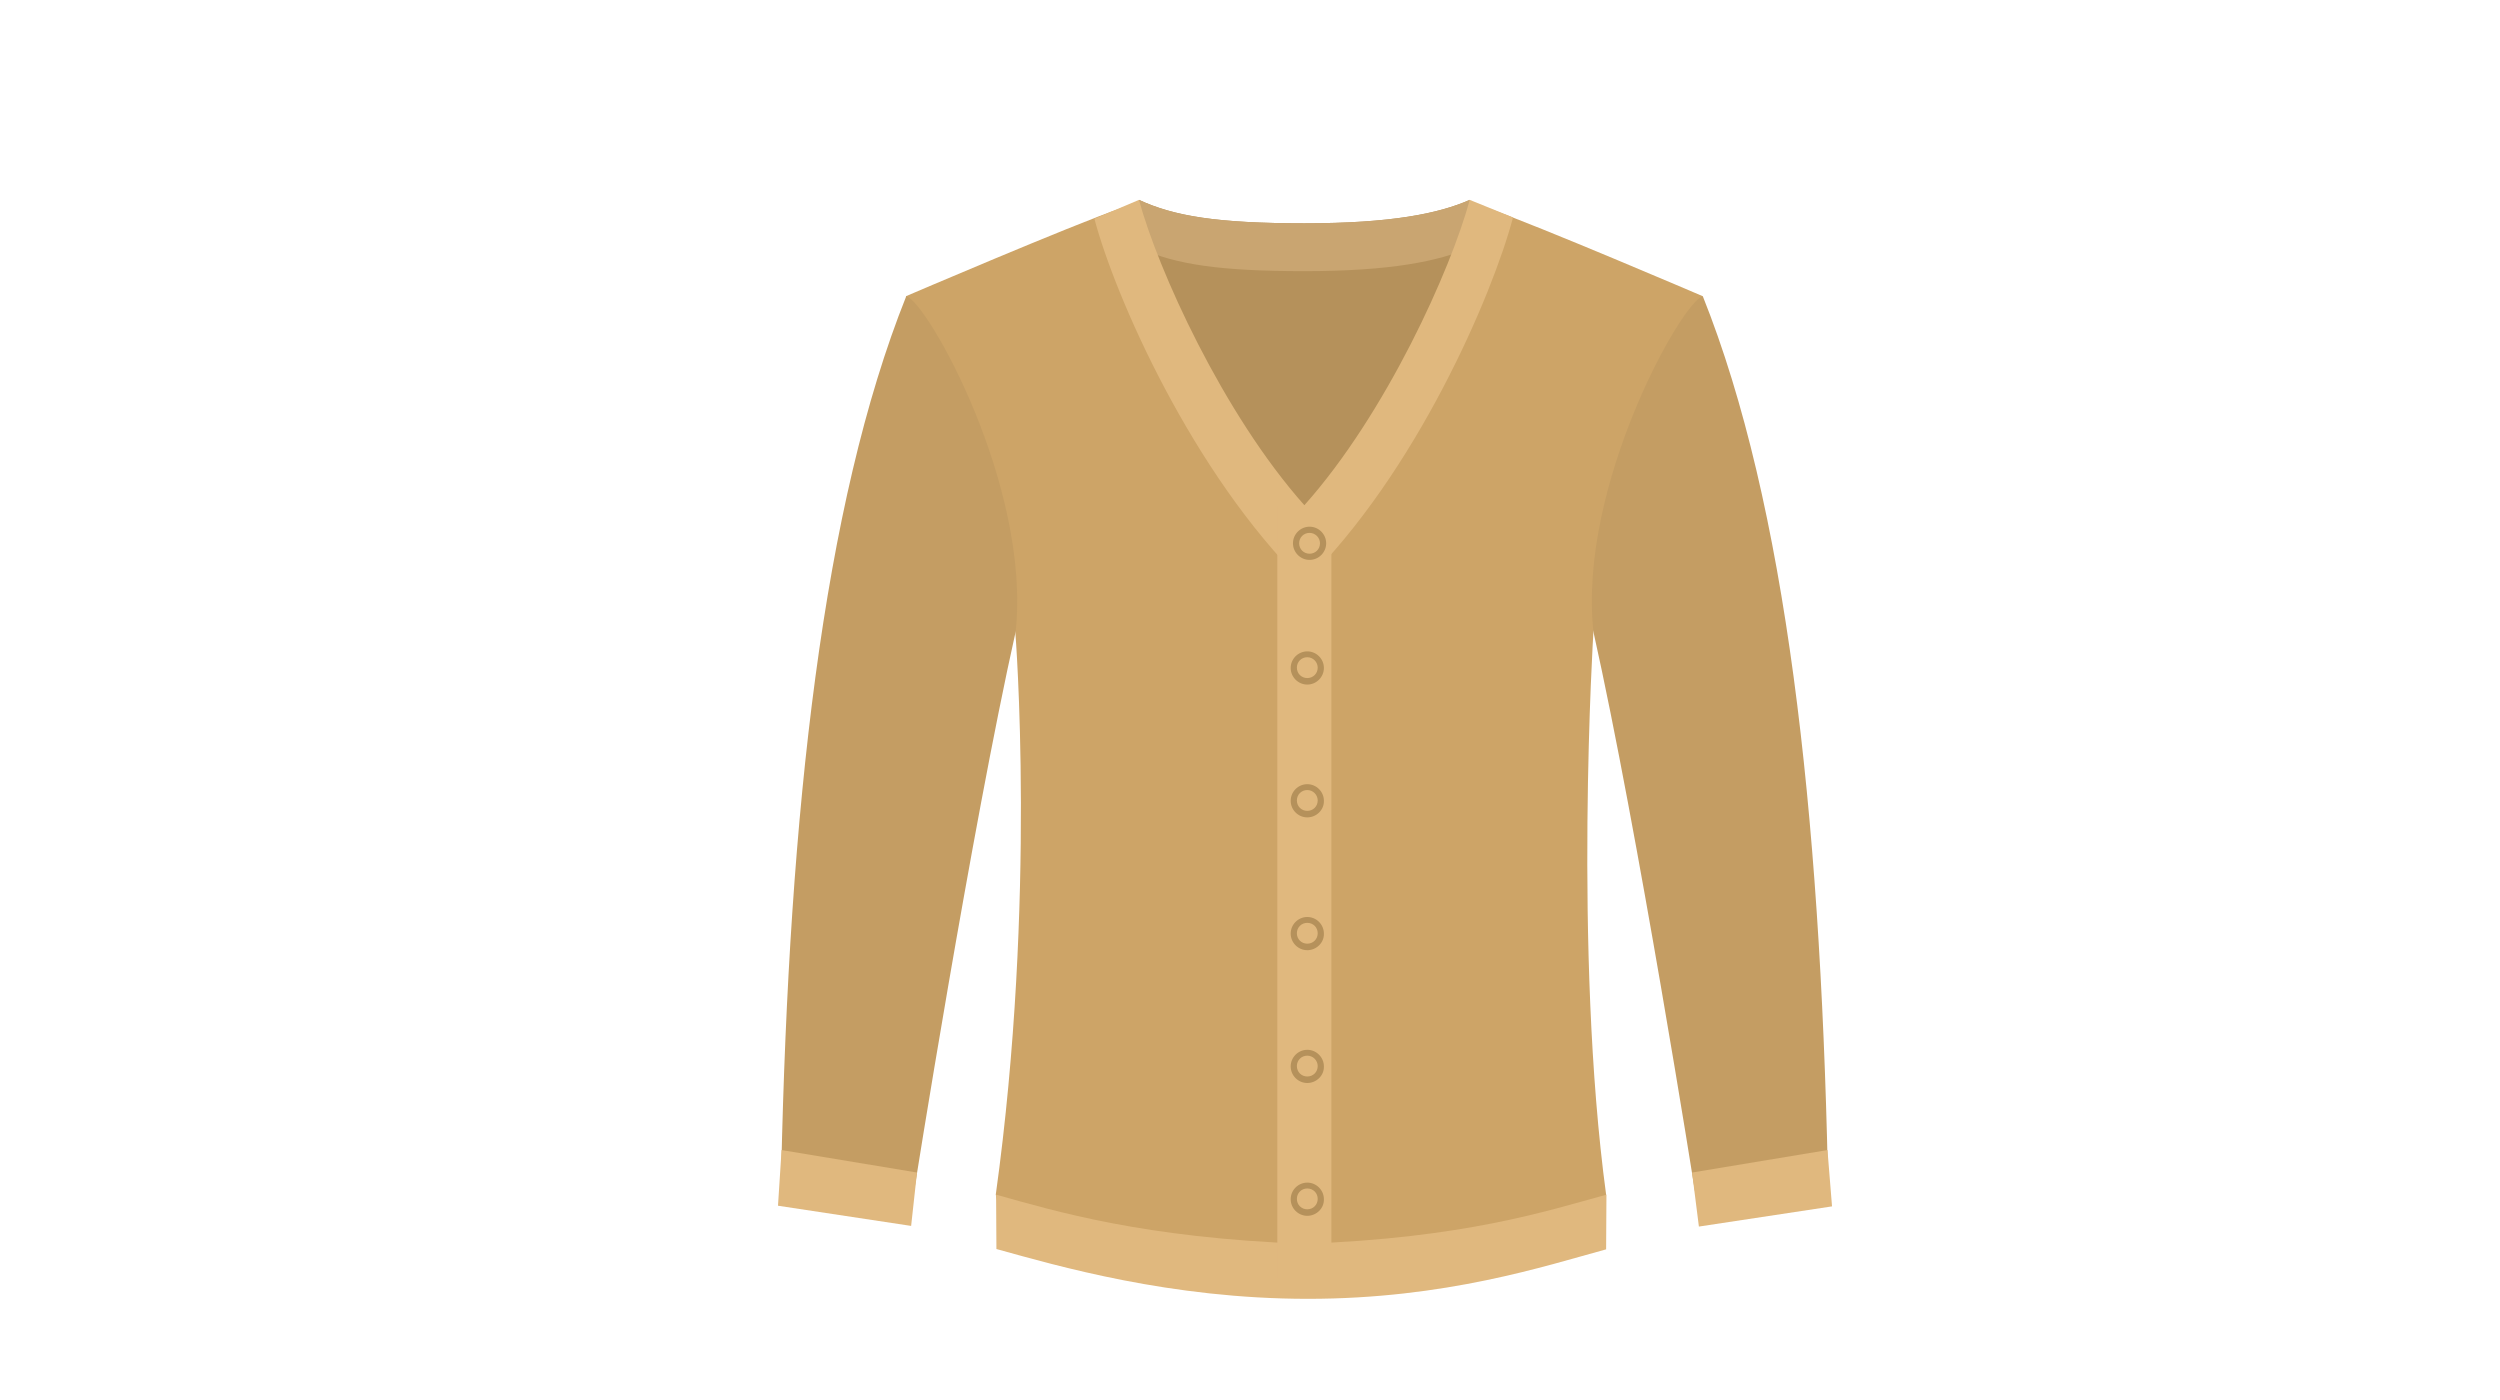
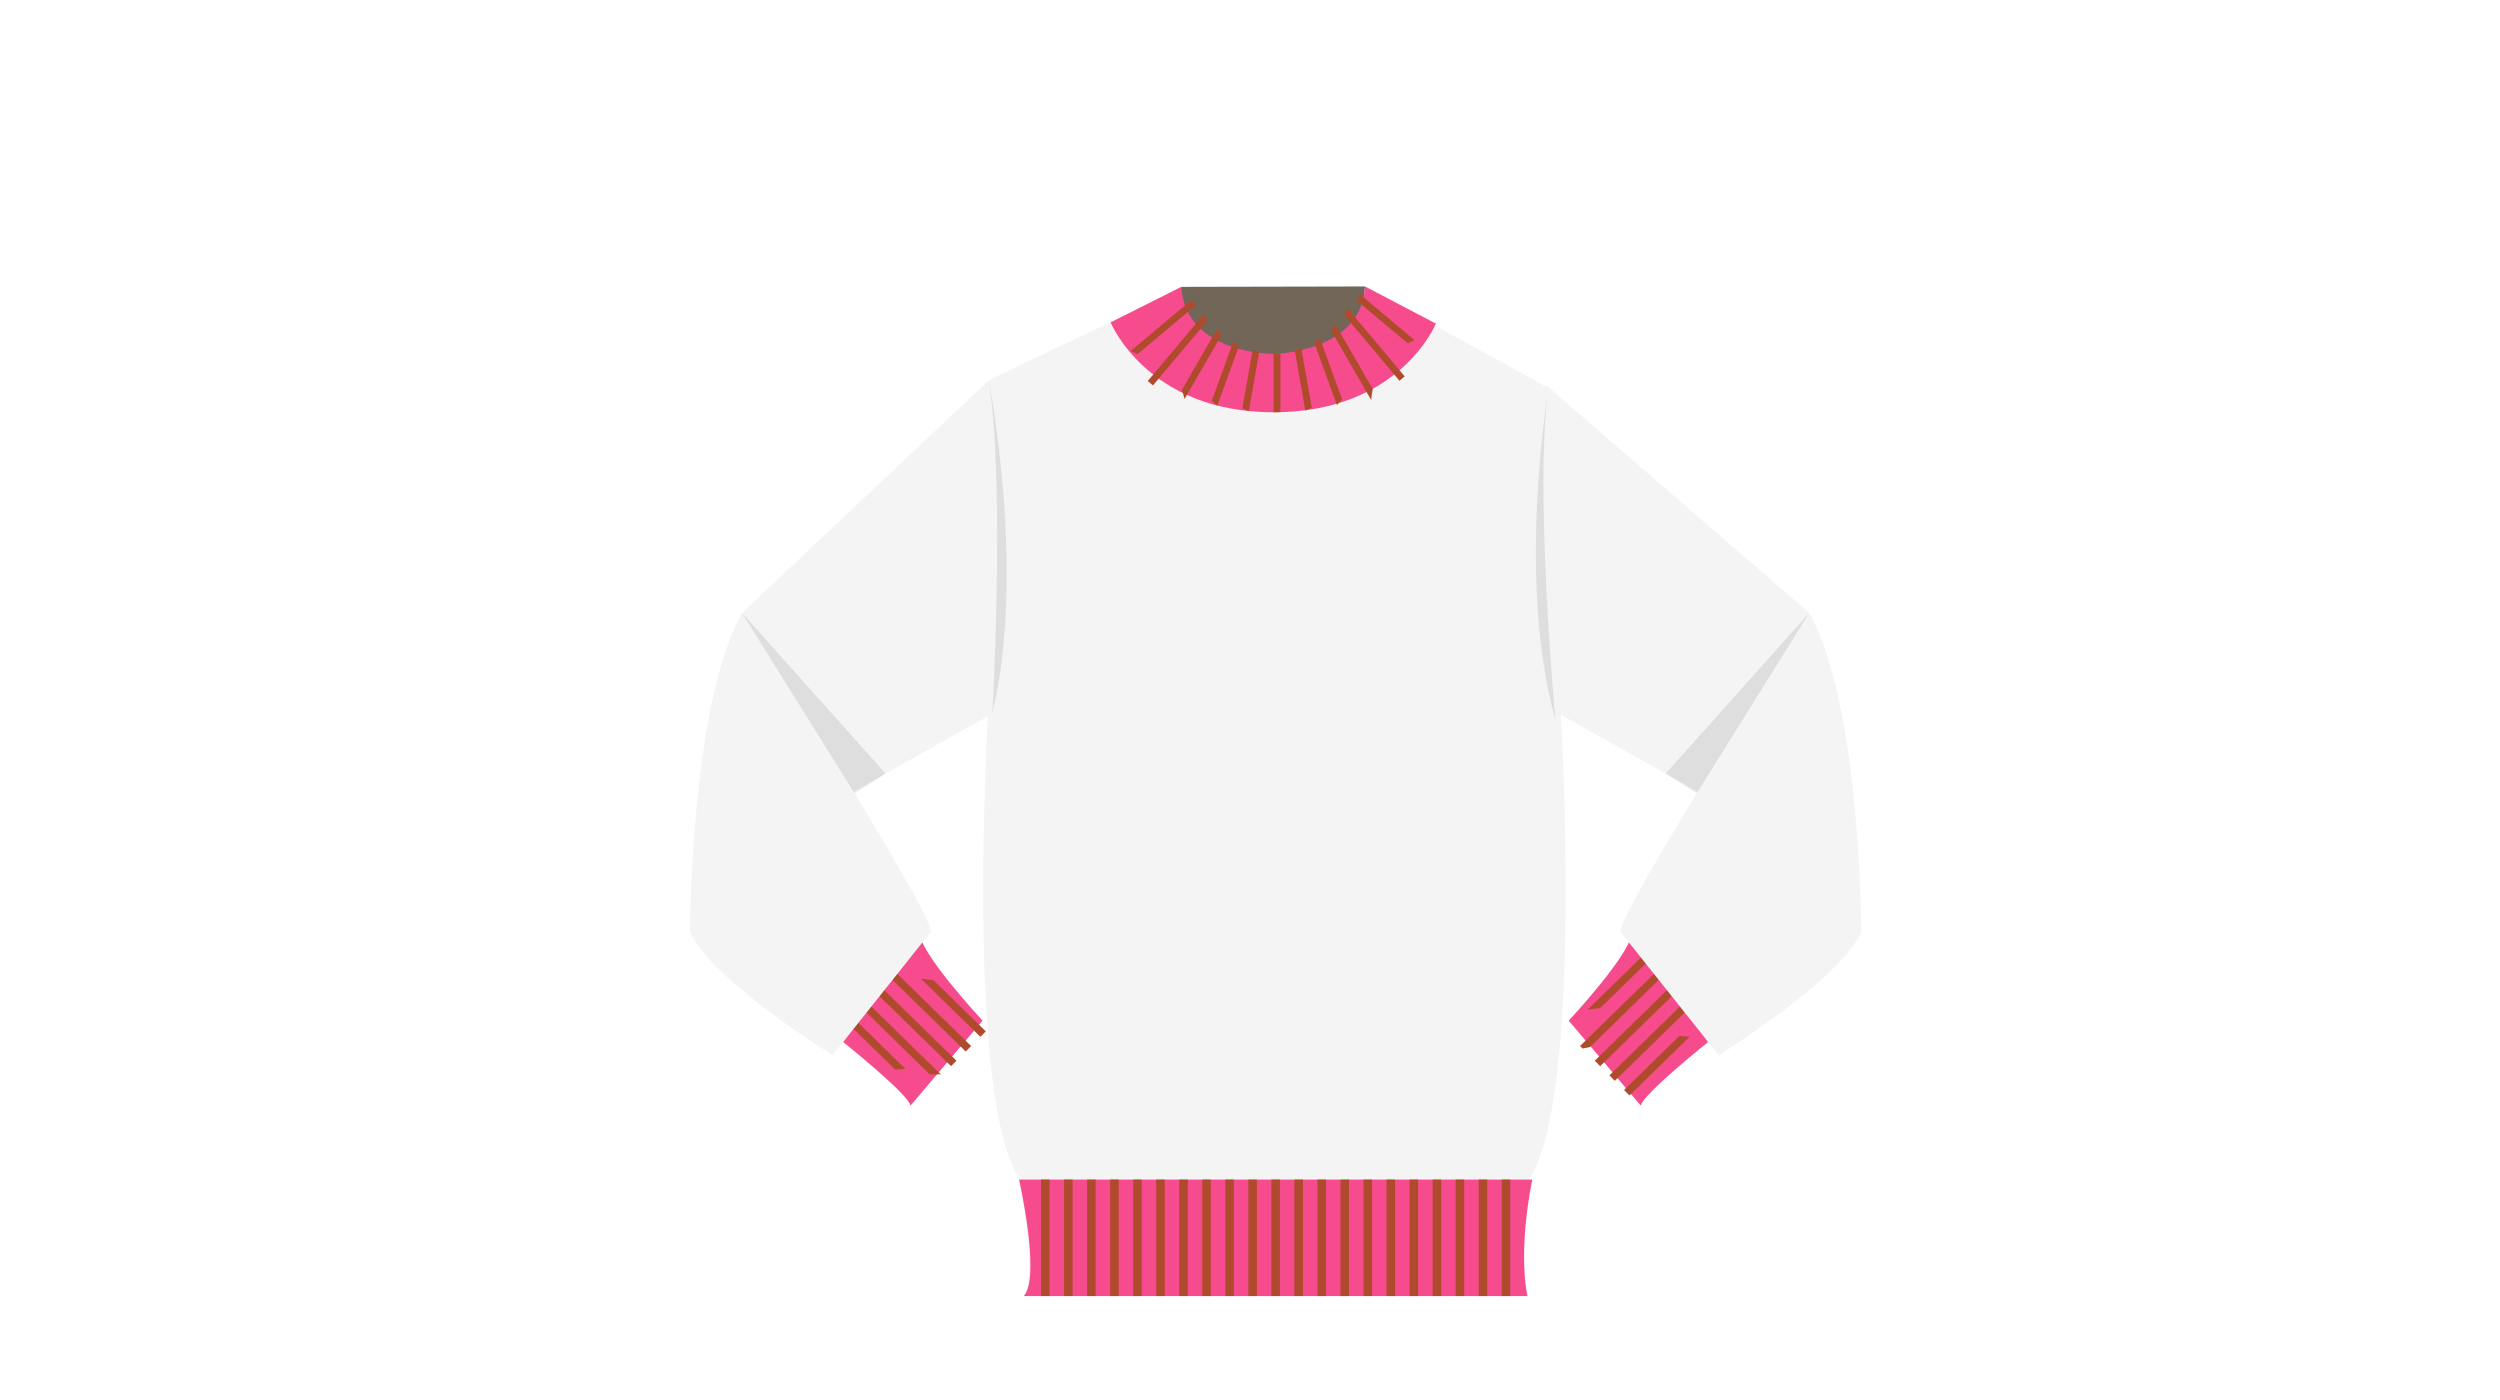
- <svg xmlns="http://www.w3.org/2000/svg" viewBox="0 0 768 430">
-   <style>.a{fill:#B5915B;}.b{fill:#C49D63;}.c{fill:#E0B87E;}</style>
-   <path d="M451.5 61.4c-9.5 4.2-24.1 7.2-50.8 7.2s-40-2.2-50.8-7.2l6.7 121.2h99.4L451.5 61.4z" class="a" />
-   <path d="M400.7 83.3c26.7 0 41.3-3.1 50.8-7.2V61.4c-9.5 4.2-24.1 7.2-50.8 7.2s-40-2.2-50.8-7.2l0.6 15C361.3 81.2 374.6 83.3 400.7 83.3z" fill="#C9A571" />
-   <path d="M489.5 194.1l33.6-103.1c0 0-50.4-21.6-66.4-27.2 -17.6 60.4-47.2 88-56 98.3 -8.8-10.4-38.4-37.9-56-98.3 -16 5.6-66.4 27.2-66.4 27.2l33.6 103.1c0 0 6.6 82.2-6 172.9 2.1 9 1.1 11.5 1.1 11.5s29.7 14.3 93.6 14.3c64 0 91.7-14.3 91.7-14.3s-1-2.5 1.1-11.5C483.3 292.4 489.5 194.1 489.5 194.1z" fill="#CDA467" />
-   <path d="M278.4 91c-25.6 64-36 158.3-38.4 268.6 14.4 1.6 40.8 6.4 40.8 6.4s17.6-111.1 31.2-171.9C316.8 149.3 284.8 92.6 278.4 91z" class="b" />
-   <polygon points="279.9 376.6 239 370.4 240.1 353.3 281.7 360.2 " class="c" />
-   <path d="M523.1 91c25.6 64 36 158.3 38.4 268.6 -14.4 1.6-40.8 6.4-40.8 6.4s-17.6-111.1-31.2-171.9C484.7 149.3 516.7 92.6 523.1 91z" class="b" />
-   <path d="M451.5 61.4c-5.7 21.2-25.7 65.7-50.8 93.8 -25-28.1-45.1-72.6-50.8-93.8l-13.7 5.8c6.3 23.8 30 78 64.4 111.9 34.5-33.9 57.9-88.5 64.2-112.3L451.5 61.4z" class="c" />
-   <polygon points="521.9 376.8 562.8 370.6 561.4 353.3 519.8 360.2 " class="c" />
-   <path d="M493.5 367c-18.3 5-43.4 13.3-92.8 15.1 -49.3-1.8-76.5-10-94.7-15.1l0.1 16.7C324.9 388.9 359.5 399 401.8 399c42.3 0 72.9-10.1 91.6-15.2L493.5 367z" class="c" />
-   <path d="M400.7 392.7c2.8 0 5.6 0 8.3-0.1V155.3h-0.7c-3.1 2.8-5.7 5.1-7.6 6.9 -1.9-1.8-4.5-4-7.6-6.9h-0.7v237.4C395.2 392.7 397.9 392.7 400.7 392.7z" class="c" />
-   <path d="M401.6 201.9c-1.8 0-3.2 1.4-3.2 3.2 0 1.8 1.4 3.2 3.2 3.2 1.8 0 3.2-1.4 3.2-3.2C404.8 203.4 403.4 201.9 401.6 201.9zM401.6 210.3c-2.8 0-5.1-2.3-5.1-5.1s2.3-5.1 5.1-5.1c2.8 0 5.1 2.3 5.1 5.1S404.4 210.3 401.6 210.3z" class="a" />
-   <path d="M401.6 242.7c-1.8 0-3.2 1.4-3.2 3.2 0 1.8 1.4 3.2 3.2 3.2 1.8 0 3.2-1.4 3.2-3.2C404.8 244.2 403.4 242.7 401.6 242.7zM401.6 251.1c-2.8 0-5.1-2.3-5.1-5.1 0-2.8 2.3-5.1 5.1-5.1 2.8 0 5.1 2.3 5.1 5.1C406.8 248.8 404.4 251.1 401.6 251.1z" class="a" />
-   <path d="M401.6 283.5c-1.8 0-3.2 1.4-3.2 3.2s1.4 3.2 3.2 3.2c1.8 0 3.2-1.4 3.2-3.2S403.4 283.5 401.6 283.5zM401.6 291.9c-2.8 0-5.1-2.3-5.1-5.1 0-2.8 2.3-5.1 5.1-5.1 2.8 0 5.1 2.3 5.1 5.1C406.8 289.6 404.4 291.9 401.6 291.9z" class="a" />
-   <path d="M401.6 324.3c-1.8 0-3.2 1.4-3.2 3.2 0 1.8 1.4 3.2 3.2 3.2 1.8 0 3.2-1.4 3.2-3.2C404.8 325.8 403.4 324.3 401.6 324.3zM401.6 332.7c-2.8 0-5.1-2.3-5.1-5.1 0-2.8 2.3-5.1 5.1-5.1 2.8 0 5.1 2.3 5.1 5.1C406.8 330.4 404.4 332.7 401.6 332.7z" class="a" />
-   <path d="M401.6 365.1c-1.8 0-3.2 1.4-3.2 3.2 0 1.8 1.4 3.2 3.2 3.2 1.8 0 3.2-1.4 3.2-3.2C404.8 366.5 403.4 365.1 401.6 365.1zM401.6 373.5c-2.8 0-5.1-2.3-5.1-5.1 0-2.8 2.3-5.1 5.1-5.1 2.8 0 5.1 2.3 5.1 5.1C406.8 371.2 404.4 373.5 401.6 373.5z" class="a" />
-   <path d="M402.3 172c-2.8 0-5.1-2.3-5.1-5.1 0-2.8 2.3-5.1 5.1-5.1 2.8 0 5.1 2.3 5.1 5.1C407.4 169.7 405.1 172 402.3 172zM402.3 163.7c-1.8 0-3.2 1.4-3.2 3.2 0 1.8 1.4 3.2 3.2 3.2 1.8 0 3.2-1.4 3.2-3.2C405.5 165.1 404 163.7 402.3 163.7z" class="a" />
+ <svg xmlns="http://www.w3.org/2000/svg" xmlns:xlink="http://www.w3.org/1999/xlink" version="1.1" id="Layer_1" viewBox="0 0 768 430" enable-background="new 0 0 768 430" xml:space="preserve">
+   <g>
+     <path fill="#F64B8D" d="M524.747,320.098c0,0-20.202,16.168-20.687,19.553l-22.149-26.111c0,0,20.23-21.706,19.248-27.32   L524.747,320.098z" />
+     <g>
+       <defs>
+         <path id="SVGID_1_" d="M524.747,320.098c0,0-20.202,16.168-20.687,19.553l-22.149-26.111c0,0,20.23-21.706,19.248-27.32     L524.747,320.098z" />
+       </defs>
+       <clipPath id="SVGID_2_">
+         <use xlink:href="#SVGID_1_" overflow="visible" />
+       </clipPath>
+       <rect x="511.165" y="305.823" transform="matrix(-0.6986 -0.7155 0.7155 -0.6986 638.8424 915.9229)" clip-path="url(#SVGID_2_)" fill="#B04A2C" width="2.358" height="35.156" />
+       <rect x="506.657" y="301.316" transform="matrix(-0.6988 -0.7153 0.7153 -0.6988 634.5846 905.0059)" clip-path="url(#SVGID_2_)" fill="#B04A2C" width="2.359" height="35.157" />
+       <rect x="502.15" y="296.809" transform="matrix(-0.699 -0.7151 0.7151 -0.699 630.3208 894.0875)" clip-path="url(#SVGID_2_)" fill="#B04A2C" width="2.358" height="35.156" />
+       <rect x="497.643" y="292.303" transform="matrix(-0.6988 -0.7153 0.7153 -0.6988 625.7197 883.2446)" clip-path="url(#SVGID_2_)" fill="#B04A2C" width="2.359" height="35.155" />
+       <rect x="493.137" y="287.796" transform="matrix(-0.6988 -0.7153 0.7153 -0.6988 621.2836 872.3655)" clip-path="url(#SVGID_2_)" fill="#B04A2C" width="2.358" height="35.155" />
+     </g>
+     <path fill="#F64B8D" d="M259.009,320.098c0,0,20.203,16.168,20.687,19.553l22.148-26.111c0,0-20.23-21.706-19.248-27.32   L259.009,320.098z" />
+     <g>
+       <defs>
+         <path id="SVGID_3_" d="M259.009,320.098c0,0,20.203,16.168,20.687,19.553l22.148-26.111c0,0-20.23-21.706-19.248-27.32     L259.009,320.098z" />
+       </defs>
+       <clipPath id="SVGID_4_">
+         <use xlink:href="#SVGID_3_" overflow="visible" />
+       </clipPath>
+       <rect x="270.233" y="305.823" transform="matrix(0.6987 -0.7154 0.7154 0.6987 -149.5903 291.6293)" clip-path="url(#SVGID_4_)" fill="#B04A2C" width="2.359" height="35.156" />
+       <rect x="274.741" y="301.316" transform="matrix(0.6987 -0.7154 0.7154 0.6987 -145.0081 293.496)" clip-path="url(#SVGID_4_)" fill="#B04A2C" width="2.359" height="35.156" />
+       <rect x="279.248" y="296.809" transform="matrix(0.6989 -0.7152 0.7152 0.6989 -140.4194 295.2404)" clip-path="url(#SVGID_4_)" fill="#B04A2C" width="2.358" height="35.156" />
+       <rect x="283.754" y="292.302" transform="matrix(0.6987 -0.7154 0.7154 0.6987 -135.8429 297.2287)" clip-path="url(#SVGID_4_)" fill="#B04A2C" width="2.359" height="35.156" />
+       <rect x="288.262" y="287.796" transform="matrix(0.6989 -0.7152 0.7152 0.6989 -131.2586 298.9735)" clip-path="url(#SVGID_4_)" fill="#B04A2C" width="2.358" height="35.155" />
+     </g>
+     <path fill="#F4F4F4" d="M303.752,116.857l-75.795,71.444l-14.507,82.203l91.39-51.256c0,0,24.177-29.013,25.627-59.959   S311.973,119.275,303.752,116.857z" />
+     <path fill="#F4F4F4" d="M475.048,118.429l80.752,69.872l14.506,82.203l-91.39-51.256c0,0-24.178-29.013-25.628-59.959   S466.827,120.847,475.048,118.429z" />
+     <path fill="#F4F4F4" d="M227.958,188.301c0,0,58.025,90.906,58.025,97.917l-30.222,37.957c0,0-37.958-23.692-43.761-37.957   C212,286.219,212,216.83,227.958,188.301z" />
+     <g>
+       <path fill="#F4F4F4" d="M362.087,89l-58.146,27.683c0,0,29.133,65.641-0.362,101.424c0,0-7.253,118.951,9.671,144.095    c0,0,5.318,29.014,1.451,35.782H394l-1.934-302.697C392.066,95.286,374.175,99.638,362.087,89z" />
+       <path fill="#F4F4F4" d="M420.807,89.11l53.297,29.161c0,0-24.178,64.069,5.319,99.852c0,0,7.253,118.951-9.671,144.095    c0,0-5.319,29.014-1.451,35.782H389l1.934-302.697C390.934,95.303,408.717,99.748,420.807,89.11z" />
+     </g>
+     <path fill="#F4F4F4" d="M555.8,188.301c0,0-58.026,90.906-58.026,97.917l30.222,37.957c0,0,37.958-23.692,43.761-37.957   C571.756,286.219,571.756,216.83,555.8,188.301z" />
+     <path fill="#726658" d="M419.329,88c-1.823,32.967-37.555,27.002-51.628,14.472c-6.746-6.007-4.819-14.351-4.819-14.351" />
+     <polygon opacity="0.09" points="227.958,188.301 272.052,237.637 262.494,243.667  " />
+     <polygon opacity="0.09" points="555.8,188.301 511.703,237.637 521.262,243.667  " />
+     <path fill="#F64B8D" d="M313.061,362.376c0,0,6.769,29.859,1.451,35.782h154.733c0,0-3.143-12.208,1.451-35.782H313.061z" />
+     <path fill="#F64B8D" d="M419.329,88c-0.978,20.274-28.097,20.735-28.097,20.735s-26.929,0.144-28.35-20.615l-21.695,10.914   c0,0,11.169,27.614,50.045,27.614s49.871-27.248,49.871-27.248L419.329,88z" />
+     <path opacity="0.09" d="M303.752,116.857c0,0,11.605,58.993,1.088,102.391C304.841,219.248,308.83,149.497,303.752,116.857z" />
+     <path opacity="0.09" d="M475.455,121.119c0,0-9.596,57.996,2.386,99.999C477.841,221.118,471.488,153.16,475.455,121.119z" />
+     <g>
+       <defs>
+         <path id="SVGID_5_" d="M313.061,362.376c0,0,6.769,29.859,1.451,35.782h154.733c0,0-3.143-12.208,1.451-35.782H313.061z" />
+       </defs>
+       <clipPath id="SVGID_6_">
+         <use xlink:href="#SVGID_5_" overflow="visible" />
+       </clipPath>
+       <rect x="319.81" y="361.399" clip-path="url(#SVGID_6_)" fill="#B04A2C" width="2.621" height="37.738" />
+       <rect x="326.886" y="361.399" clip-path="url(#SVGID_6_)" fill="#B04A2C" width="2.621" height="37.738" />
+       <rect x="333.961" y="361.399" clip-path="url(#SVGID_6_)" fill="#B04A2C" width="2.621" height="37.738" />
+       <rect x="341.037" y="361.399" clip-path="url(#SVGID_6_)" fill="#B04A2C" width="2.621" height="37.738" />
+       <rect x="348.113" y="361.399" clip-path="url(#SVGID_6_)" fill="#B04A2C" width="2.621" height="37.738" />
+       <rect x="355.189" y="361.399" clip-path="url(#SVGID_6_)" fill="#B04A2C" width="2.621" height="37.738" />
+       <rect x="362.265" y="361.399" clip-path="url(#SVGID_6_)" fill="#B04A2C" width="2.621" height="37.738" />
+       <rect x="369.34" y="361.399" clip-path="url(#SVGID_6_)" fill="#B04A2C" width="2.621" height="37.738" />
+       <rect x="376.416" y="361.399" clip-path="url(#SVGID_6_)" fill="#B04A2C" width="2.621" height="37.738" />
+       <rect x="383.492" y="361.399" clip-path="url(#SVGID_6_)" fill="#B04A2C" width="2.621" height="37.738" />
+       <rect x="390.568" y="361.399" clip-path="url(#SVGID_6_)" fill="#B04A2C" width="2.62" height="37.738" />
+       <rect x="397.644" y="361.399" clip-path="url(#SVGID_6_)" fill="#B04A2C" width="2.621" height="37.738" />
+       <rect x="404.72" y="361.399" clip-path="url(#SVGID_6_)" fill="#B04A2C" width="2.62" height="37.738" />
+       <rect x="411.796" y="361.399" clip-path="url(#SVGID_6_)" fill="#B04A2C" width="2.62" height="37.738" />
+       <rect x="418.871" y="361.399" clip-path="url(#SVGID_6_)" fill="#B04A2C" width="2.621" height="37.738" />
+       <rect x="425.946" y="361.399" clip-path="url(#SVGID_6_)" fill="#B04A2C" width="2.621" height="37.738" />
+       <rect x="433.023" y="361.399" clip-path="url(#SVGID_6_)" fill="#B04A2C" width="2.621" height="37.738" />
+       <rect x="440.099" y="361.399" clip-path="url(#SVGID_6_)" fill="#B04A2C" width="2.62" height="37.738" />
+       <rect x="447.176" y="361.399" clip-path="url(#SVGID_6_)" fill="#B04A2C" width="2.62" height="37.738" />
+       <rect x="454.25" y="361.399" clip-path="url(#SVGID_6_)" fill="#B04A2C" width="2.621" height="37.738" />
+       <rect x="461.326" y="361.399" clip-path="url(#SVGID_6_)" fill="#B04A2C" width="2.621" height="37.738" />
+     </g>
+     <g>
+       <defs>
+         <path id="SVGID_7_" d="M419.329,88c-0.978,20.274-28.097,20.735-28.097,20.735s-26.929,0.144-28.35-20.615l-21.695,10.914     c0,0,11.169,27.614,50.045,27.614s49.871-27.248,49.871-27.248L419.329,88z" />
+       </defs>
+       <clipPath id="SVGID_8_">
+         <use xlink:href="#SVGID_7_" overflow="visible" />
+       </clipPath>
+       <rect x="355.187" y="88.145" transform="matrix(-0.6428 -0.766 0.766 -0.6428 507.308 439.9924)" clip-path="url(#SVGID_8_)" fill="#B04A2C" width="2.096" height="27.153" />
+       <rect x="361.062" y="93.748" transform="matrix(-0.7661 -0.6427 0.6427 -0.7661 570.5512 422.2768)" clip-path="url(#SVGID_8_)" fill="#B04A2C" width="2.097" height="27.153" />
+       <rect x="367.821" y="98.247" transform="matrix(-0.866 -0.5 0.5 -0.866 632.4175 393.0905)" clip-path="url(#SVGID_8_)" fill="#B04A2C" width="2.097" height="27.152" />
+       <rect x="375.259" y="101.503" transform="matrix(-0.9398 -0.3418 0.3418 -0.9398 690.6248 351.8375)" clip-path="url(#SVGID_8_)" fill="#B04A2C" width="2.096" height="27.153" />
+       <rect x="383.148" y="103.419" transform="matrix(-0.9848 -0.1735 0.1735 -0.9848 742.2612 298.8854)" clip-path="url(#SVGID_8_)" fill="#B04A2C" width="2.096" height="27.153" />
+       <rect x="391.251" y="103.935" clip-path="url(#SVGID_8_)" fill="#B04A2C" width="2.097" height="27.153" />
+       <rect x="399.32" y="103.036" transform="matrix(-0.9848 0.1735 -0.1735 -0.9848 814.8981 161.9789)" clip-path="url(#SVGID_8_)" fill="#B04A2C" width="2.096" height="27.153" />
+       <rect x="407.11" y="100.75" transform="matrix(-0.9398 0.3418 -0.3418 -0.9398 830.8112 82.2501)" clip-path="url(#SVGID_8_)" fill="#B04A2C" width="2.097" height="27.152" />
+       <rect x="414.385" y="97.146" transform="matrix(-0.866 0.5001 -0.5001 -0.866 830.5613 -1.1413)" clip-path="url(#SVGID_8_)" fill="#B04A2C" width="2.096" height="27.152" />
+       <rect x="420.925" y="92.333" transform="matrix(-0.7659 0.6429 -0.6429 -0.7659 813.2653 -84.2711)" clip-path="url(#SVGID_8_)" fill="#B04A2C" width="2.096" height="27.153" />
+       <rect x="426.529" y="86.457" transform="matrix(-0.6424 0.7663 -0.7663 -0.6424 778.9252 -163.3736)" clip-path="url(#SVGID_8_)" fill="#B04A2C" width="2.096" height="27.154" />
+     </g>
+   </g>
</svg>
